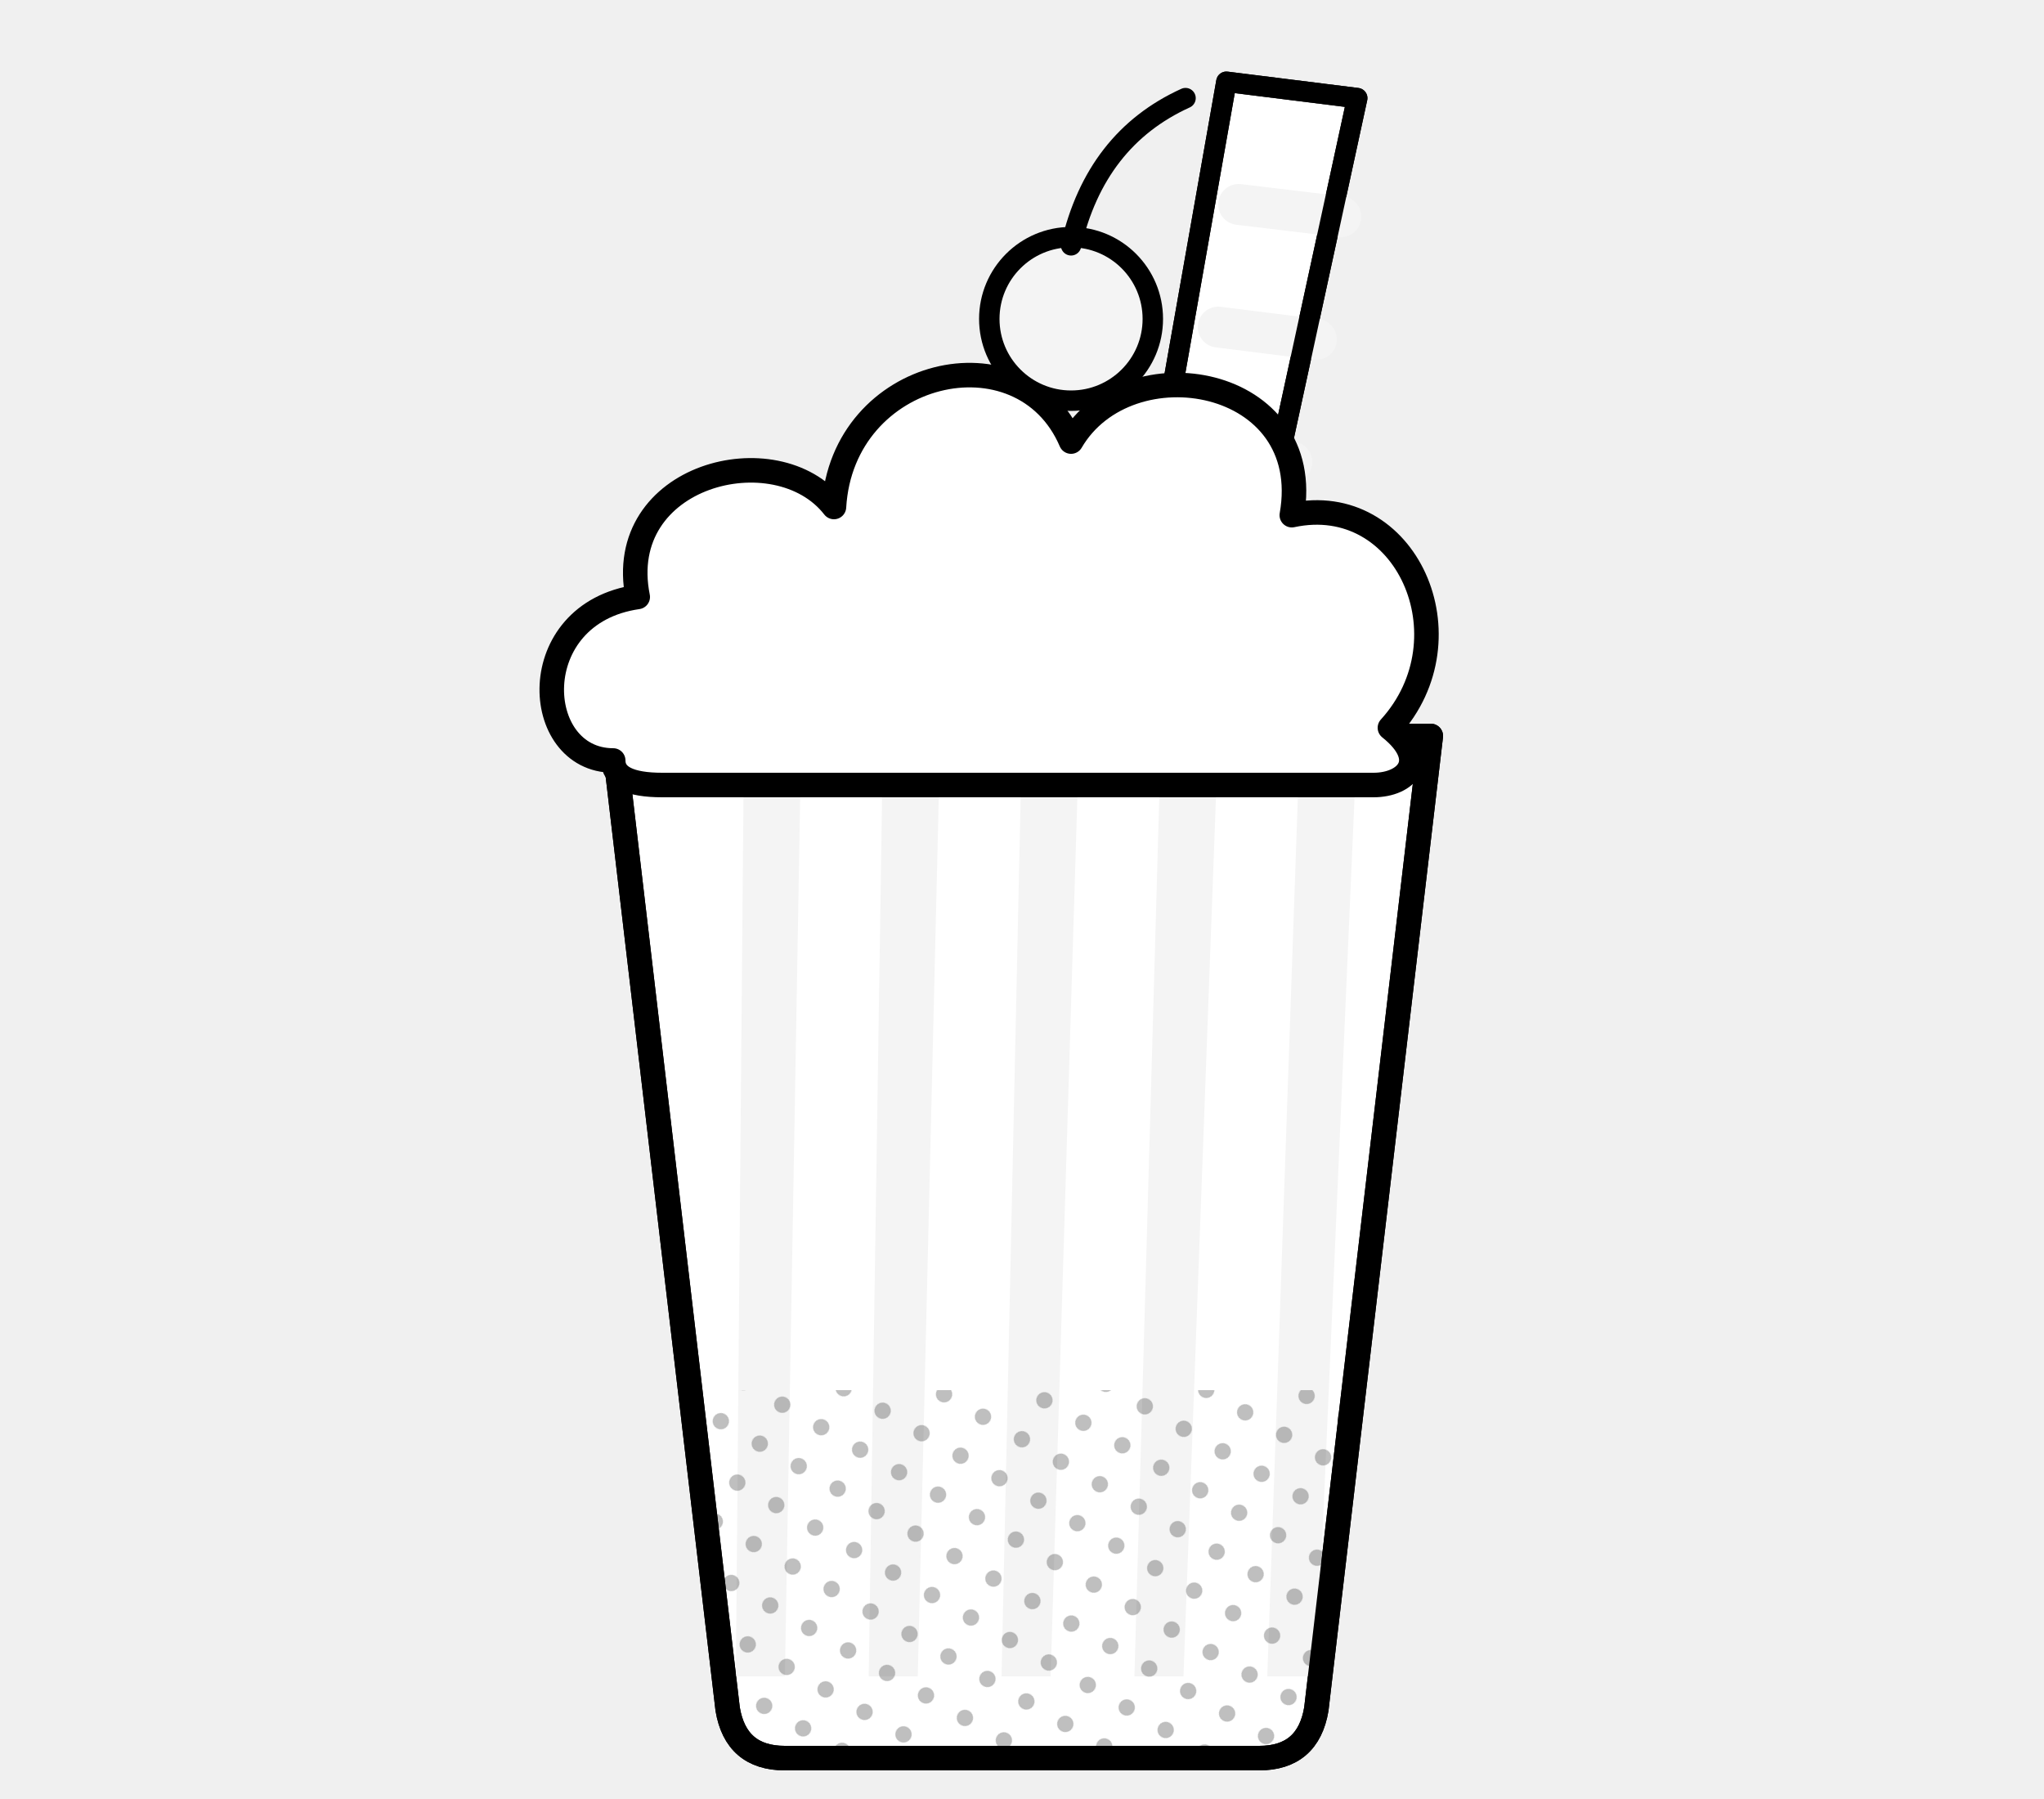
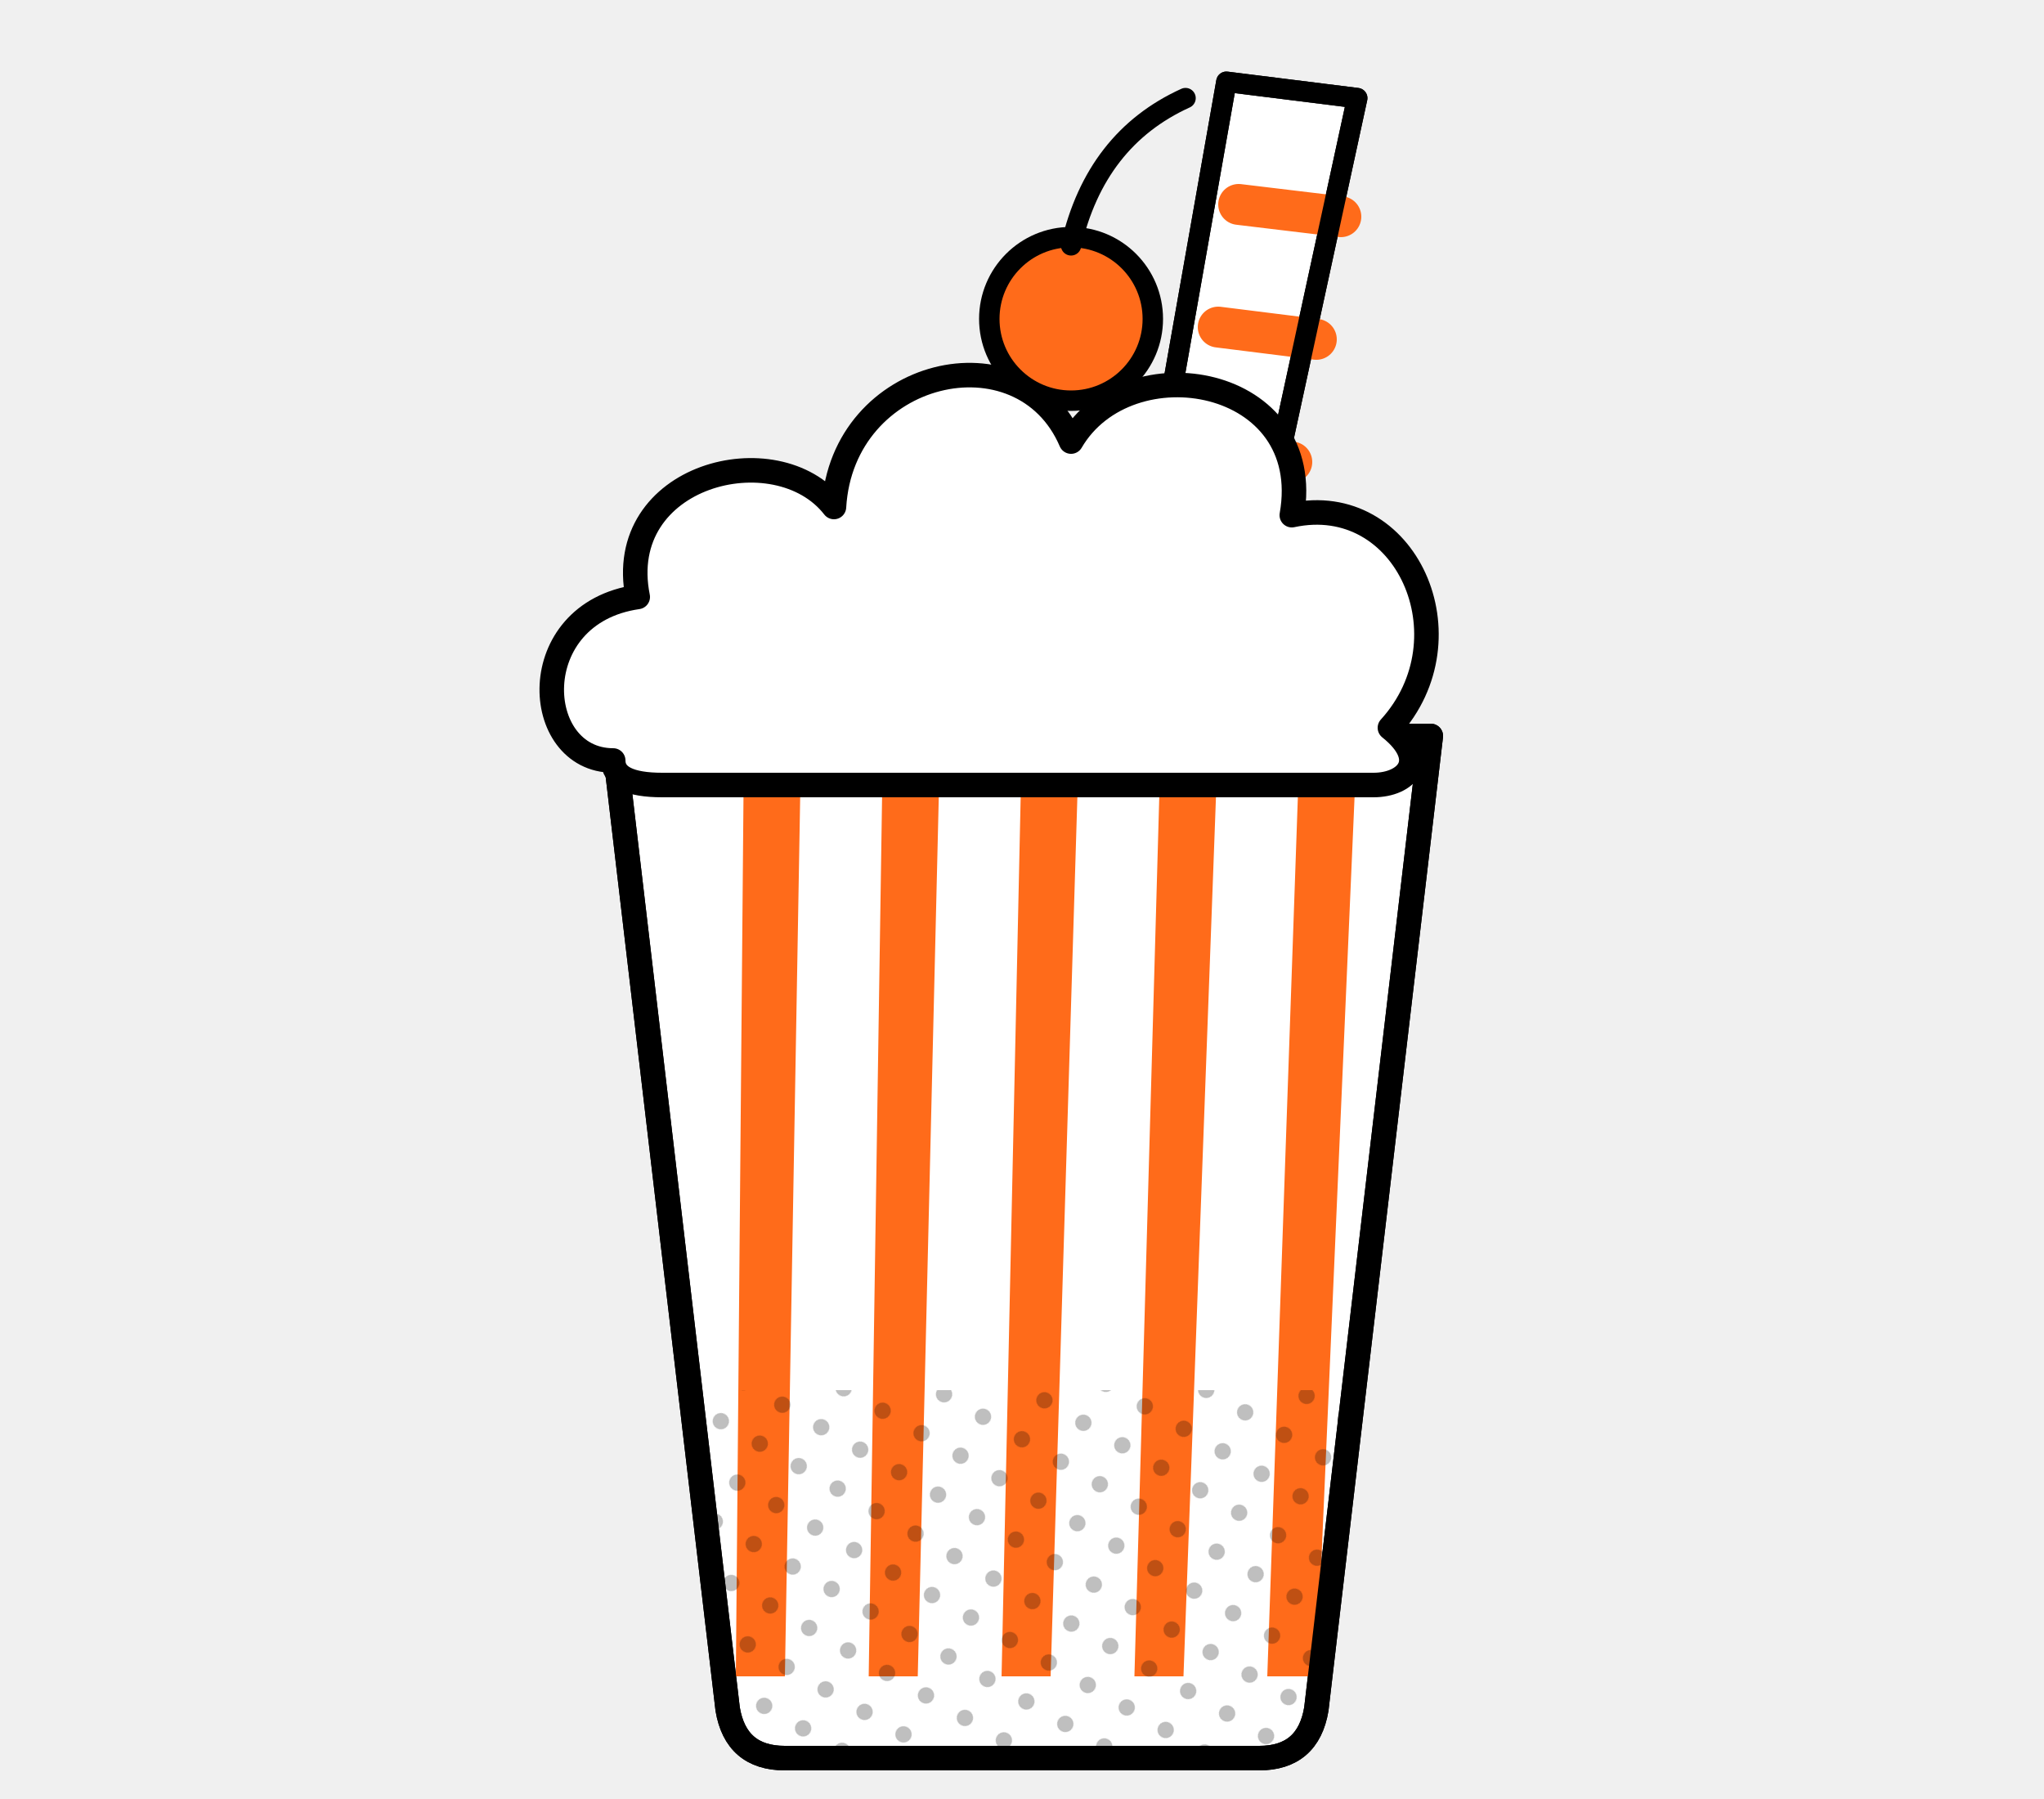
<svg xmlns="http://www.w3.org/2000/svg" viewBox="0 40 500 440" fill="none" stroke-linejoin="round" stroke-linecap="round">
  <defs>
    <pattern id="dots" width="11" height="11" patternUnits="userSpaceOnUse" patternTransform="rotate(30)">
      <circle cx="5.5" cy="5.5" r="2" fill="#000" fill-opacity="0.25" />
    </pattern>
  </defs>
  <path d="M300,60L332,64L296,230L270,230Z" fill="#fff" stroke="#000" stroke-width="5" />
-   <path d="M303,90L328,93M298,120L322,123M292,150L316,153M287,180L310,183" stroke="#f4f4f4" stroke-width="10" />
+   <path d="M303,90L328,93M298,120L322,123M292,150L316,153M287,180L310,183" stroke="#ff6b1a" stroke-width="10" />
  <path d="M300,60L332,64L296,230L270,230Z" stroke="#000" stroke-width="5" />
  <path d="M150,220L350,220L322,458Q320,470 308,470L192,470Q180,470 178,458Z" fill="#fff" stroke="#000" stroke-width="6" />
-   <path d="M182,220L196,220L192,450L180,450Z" fill="#f4f4f4" />
-   <path d="M216,220L230,220L224.5,450L212.5,450Z" fill="#f4f4f4" />
-   <path d="M250,220L264,220L257,450L245,450Z" fill="#f4f4f4" />
-   <path d="M284,220L298,220L289.5,450L277.5,450Z" fill="#f4f4f4" />
-   <path d="M318,220L332,220L322,450L310,450Z" fill="#f4f4f4" />
+   <path d="M182,220L196,220L192,450L180,450Z" fill="#ff6b1a" />
+   <path d="M216,220L230,220L224.5,450L212.5,450Z" fill="#ff6b1a" />
+   <path d="M250,220L264,220L257,450L245,450Z" fill="#ff6b1a" />
+   <path d="M284,220L298,220L289.5,450L277.5,450Z" fill="#ff6b1a" />
+   <path d="M318,220L332,220L322,450L310,450Z" fill="#ff6b1a" />
  <path d="M170,380L332,380L322,458Q320,470 308,470L192,470Q180,470 178,458Z" fill="url(#dots)" />
  <path d="M150,220L350,220L322,458Q320,470 308,470L192,470Q180,470 178,458Z" stroke="#000" stroke-width="6" />
  <path d="M150,226C130,226 128,190 156,186C150,156 190,146 204,164C206,130 250,120 262,148C276,124 322,132 316,166C344,160 360,196 340,218C350,226 344,232 336,232L162,232Q150,232 150,226Z" fill="#fff" stroke="#000" stroke-width="6" />
-   <circle cx="262" cy="118" r="20" fill="#f4f4f4" stroke="#000" stroke-width="5" />
+   <circle cx="262" cy="118" r="20" fill="#ff6b1a" stroke="#000" stroke-width="5" />
  <path d="M262,100Q268,74 290,64" stroke="#000" stroke-width="5" />
</svg>
